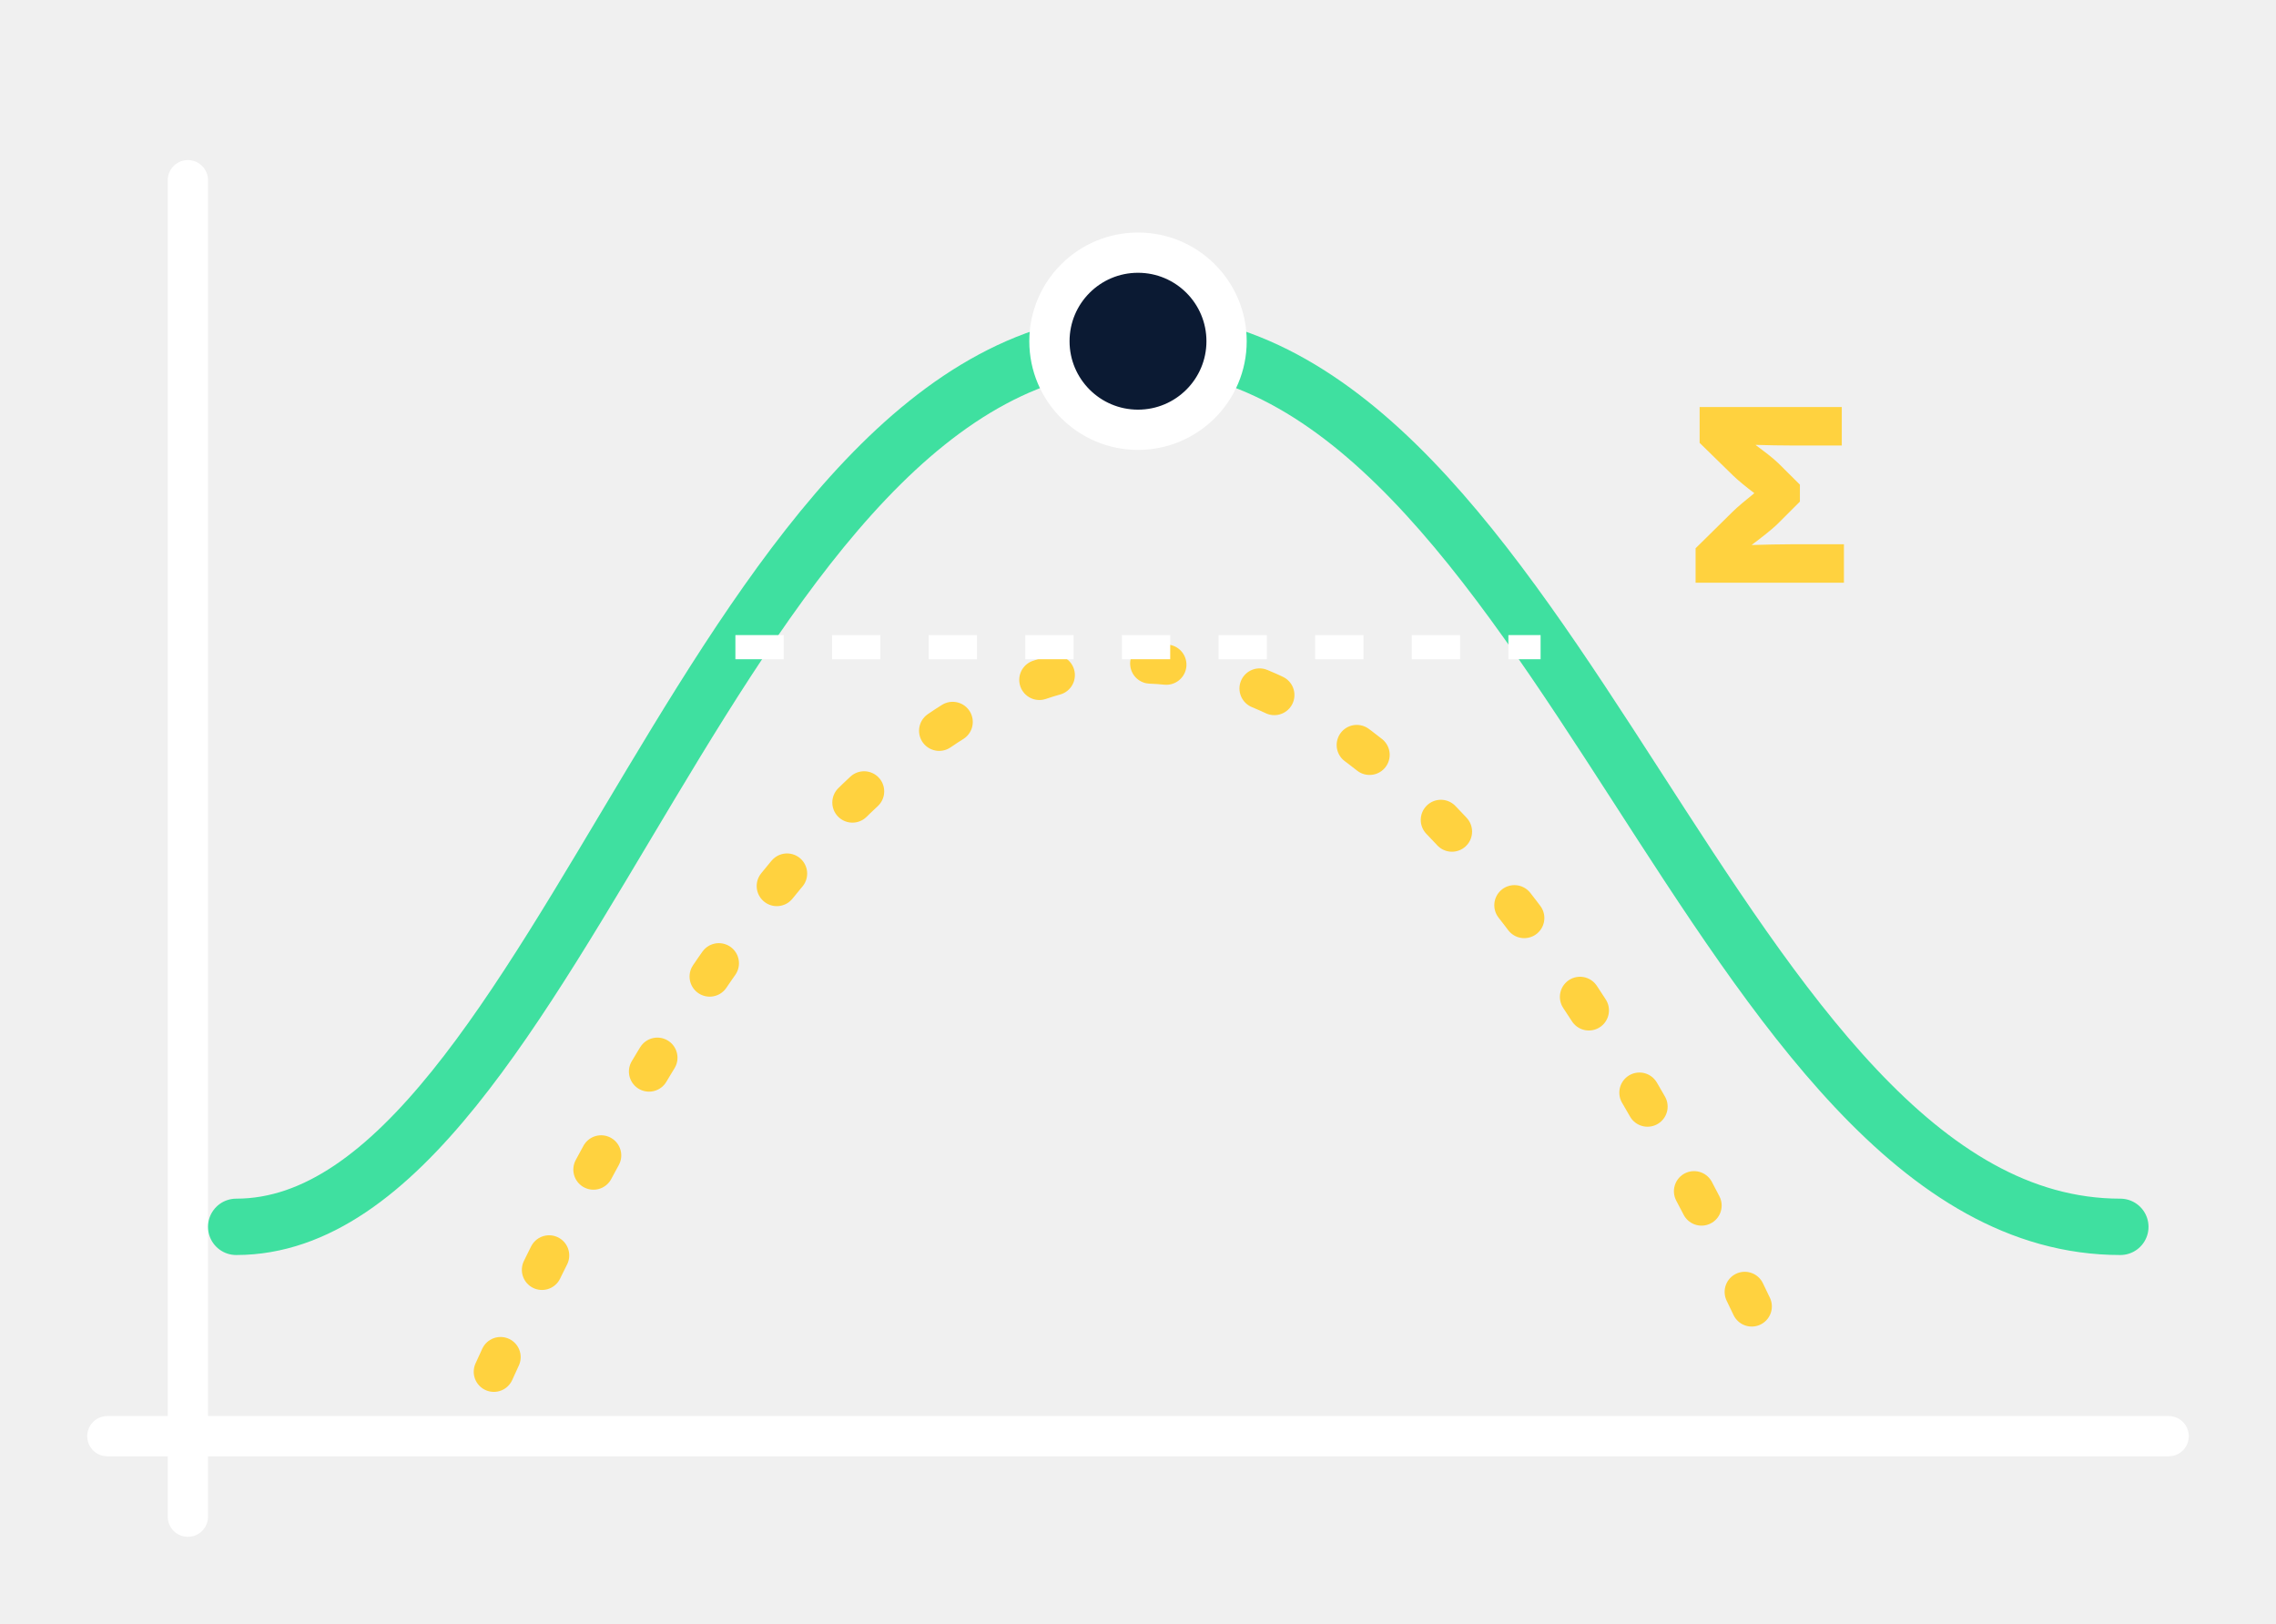
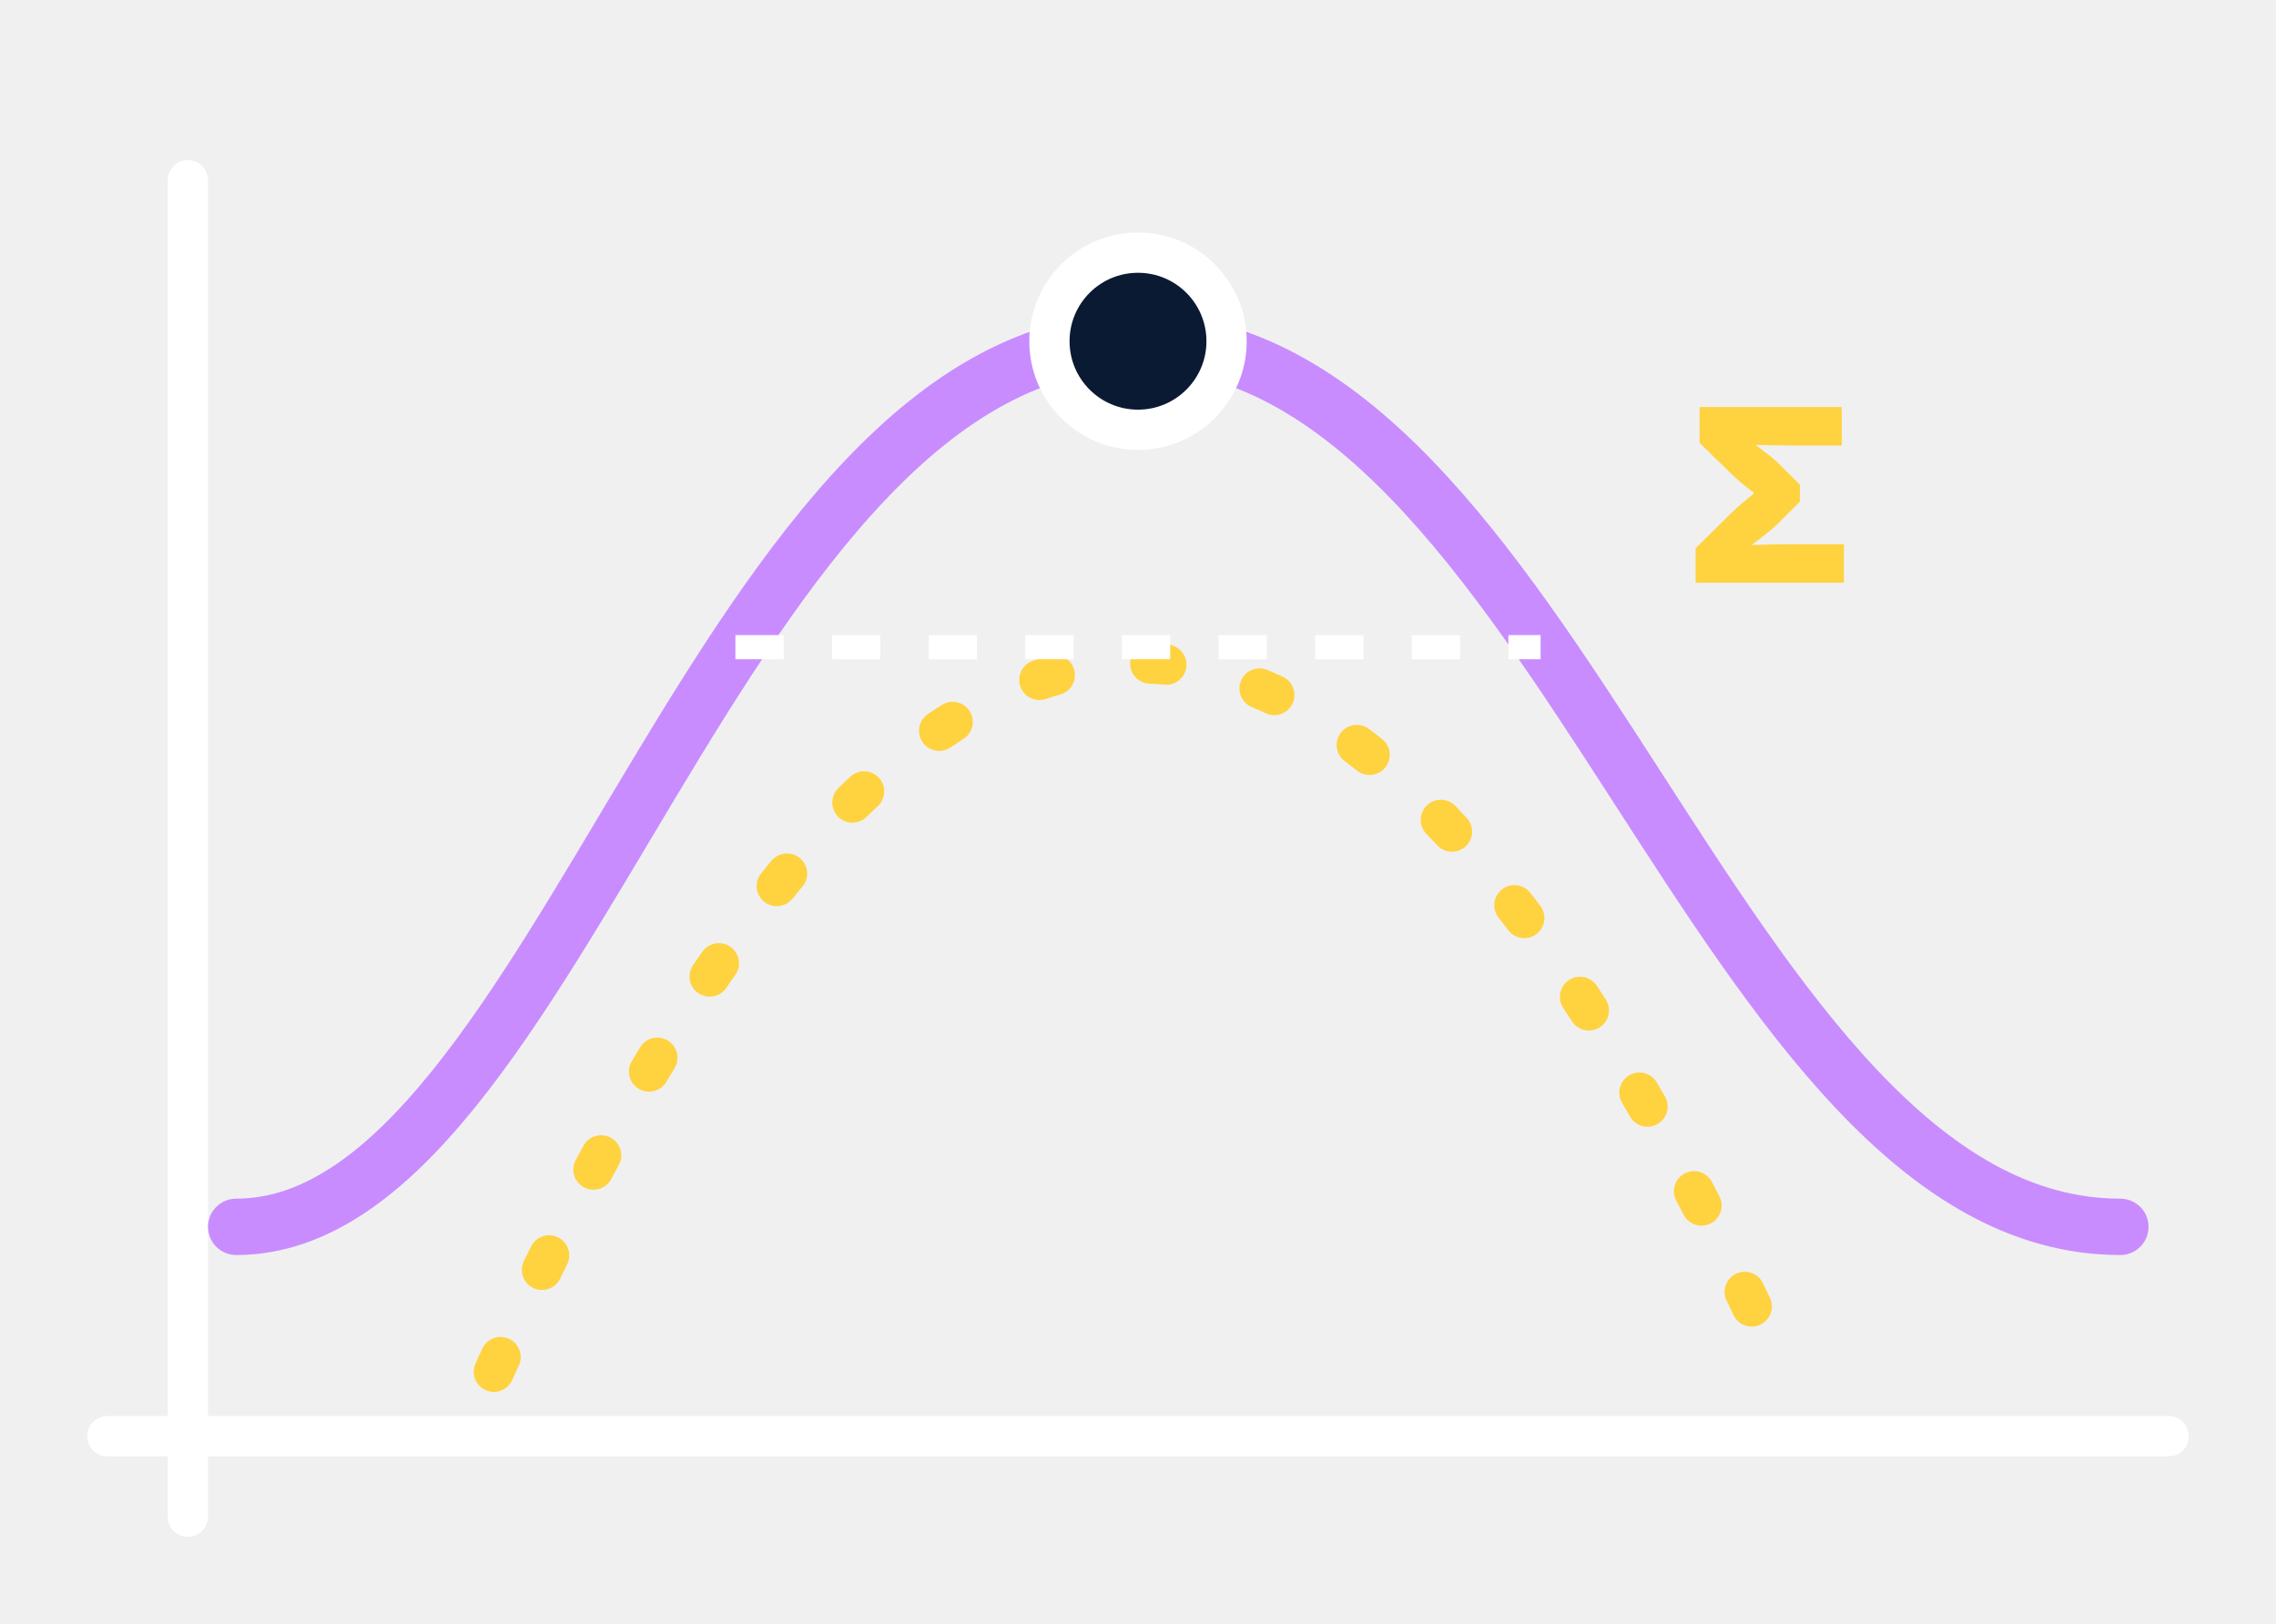
<svg xmlns="http://www.w3.org/2000/svg" viewBox="328 49.5 296.8 211.7">
  <g transform="translate(300 52) scale(1.05)">
    <g stroke="#fff" stroke-width="5" stroke-linecap="round">
      <path d="M40 176 H296" />
      <path d="M50 186 V20" />
    </g>
-     <path d="M56 150 C 96 150, 116 40, 168 40 S 240 150, 290 150" fill="none" stroke="#3FE0A0" stroke-width="7" stroke-linecap="round" />
+     <path d="M56 150 C 96 150, 116 40, 168 40 S 240 150, 290 150" fill="none" stroke="#C88CFF" stroke-width="7" stroke-linecap="round" />
    <path d="M88 168 Q 168 -8 248 168" fill="none" stroke="#FFD23F" stroke-width="5" stroke-linecap="round" stroke-dasharray="2 12" />
    <path d="M118 78 H218" stroke="#fff" stroke-width="3" stroke-dasharray="6 6" />
    <g stroke="#fff" stroke-width="5" stroke-linejoin="round" stroke-linecap="round">
      <circle cx="168" cy="40" r="11" fill="#0B1A33" />
    </g>
    <text x="236" y="70" font-family="Inter,Arial" font-weight="900" font-size="30" fill="#FFD23F">Σ</text>
  </g>
</svg>
